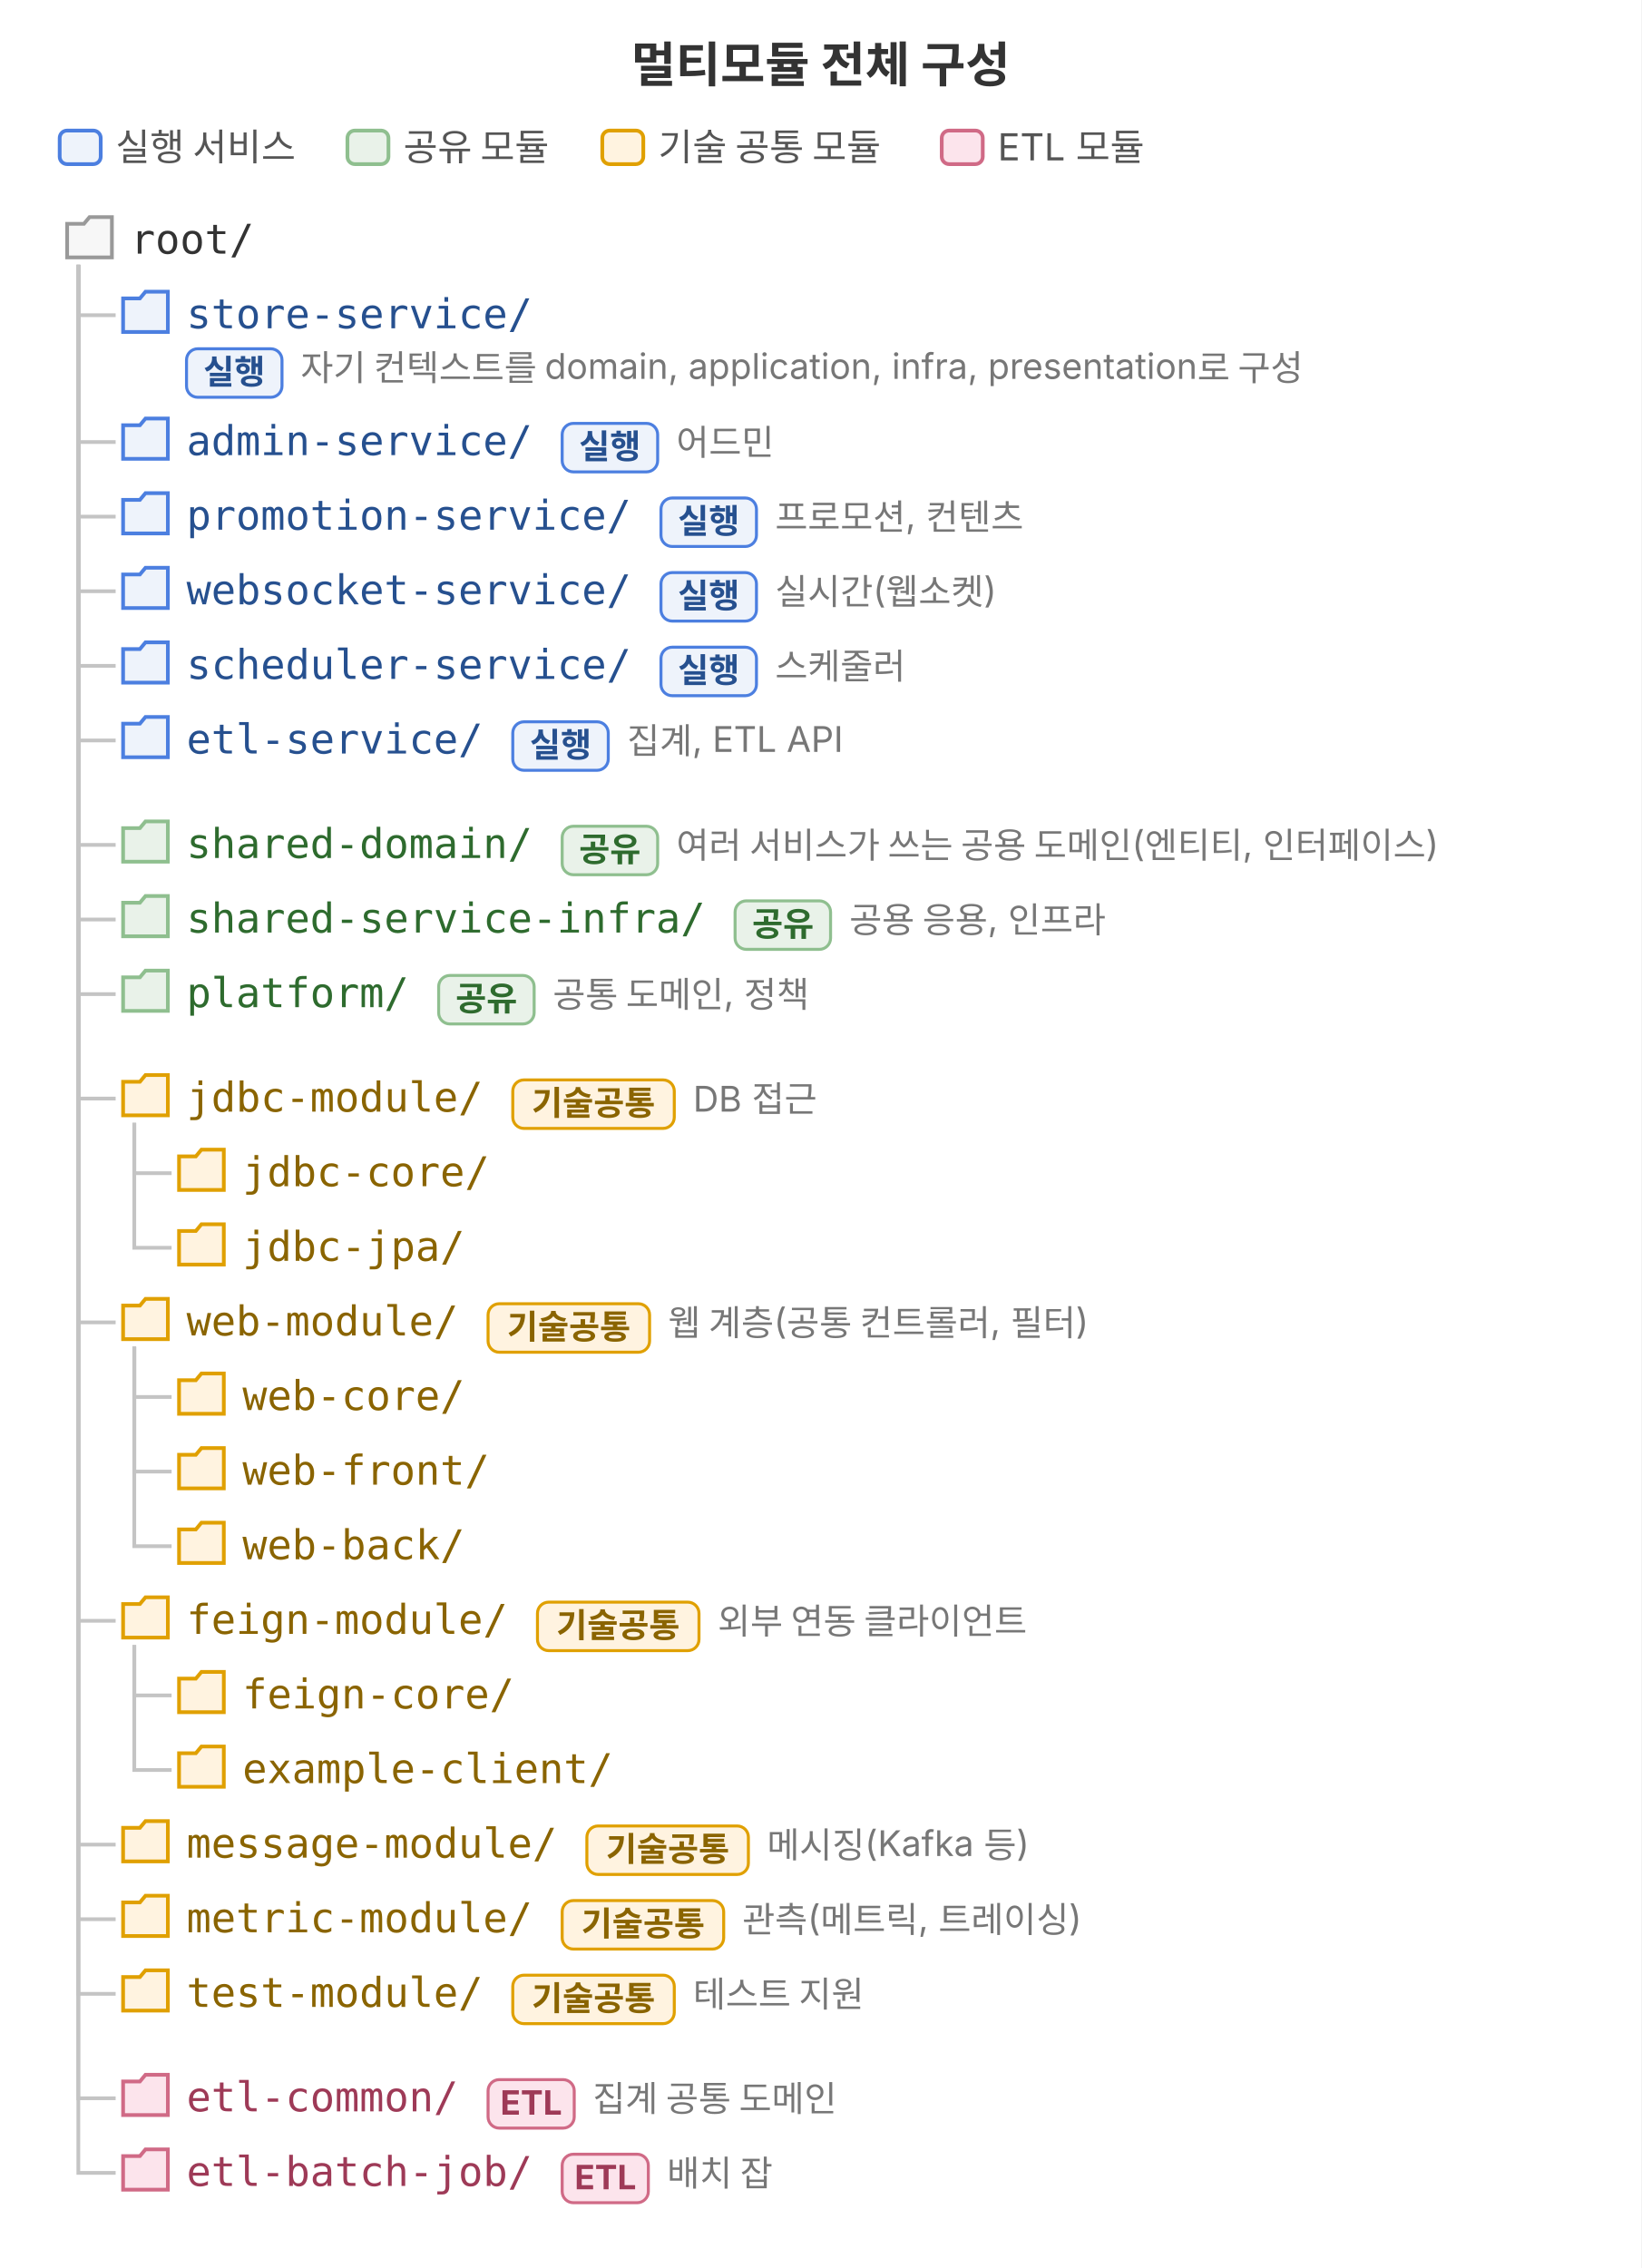
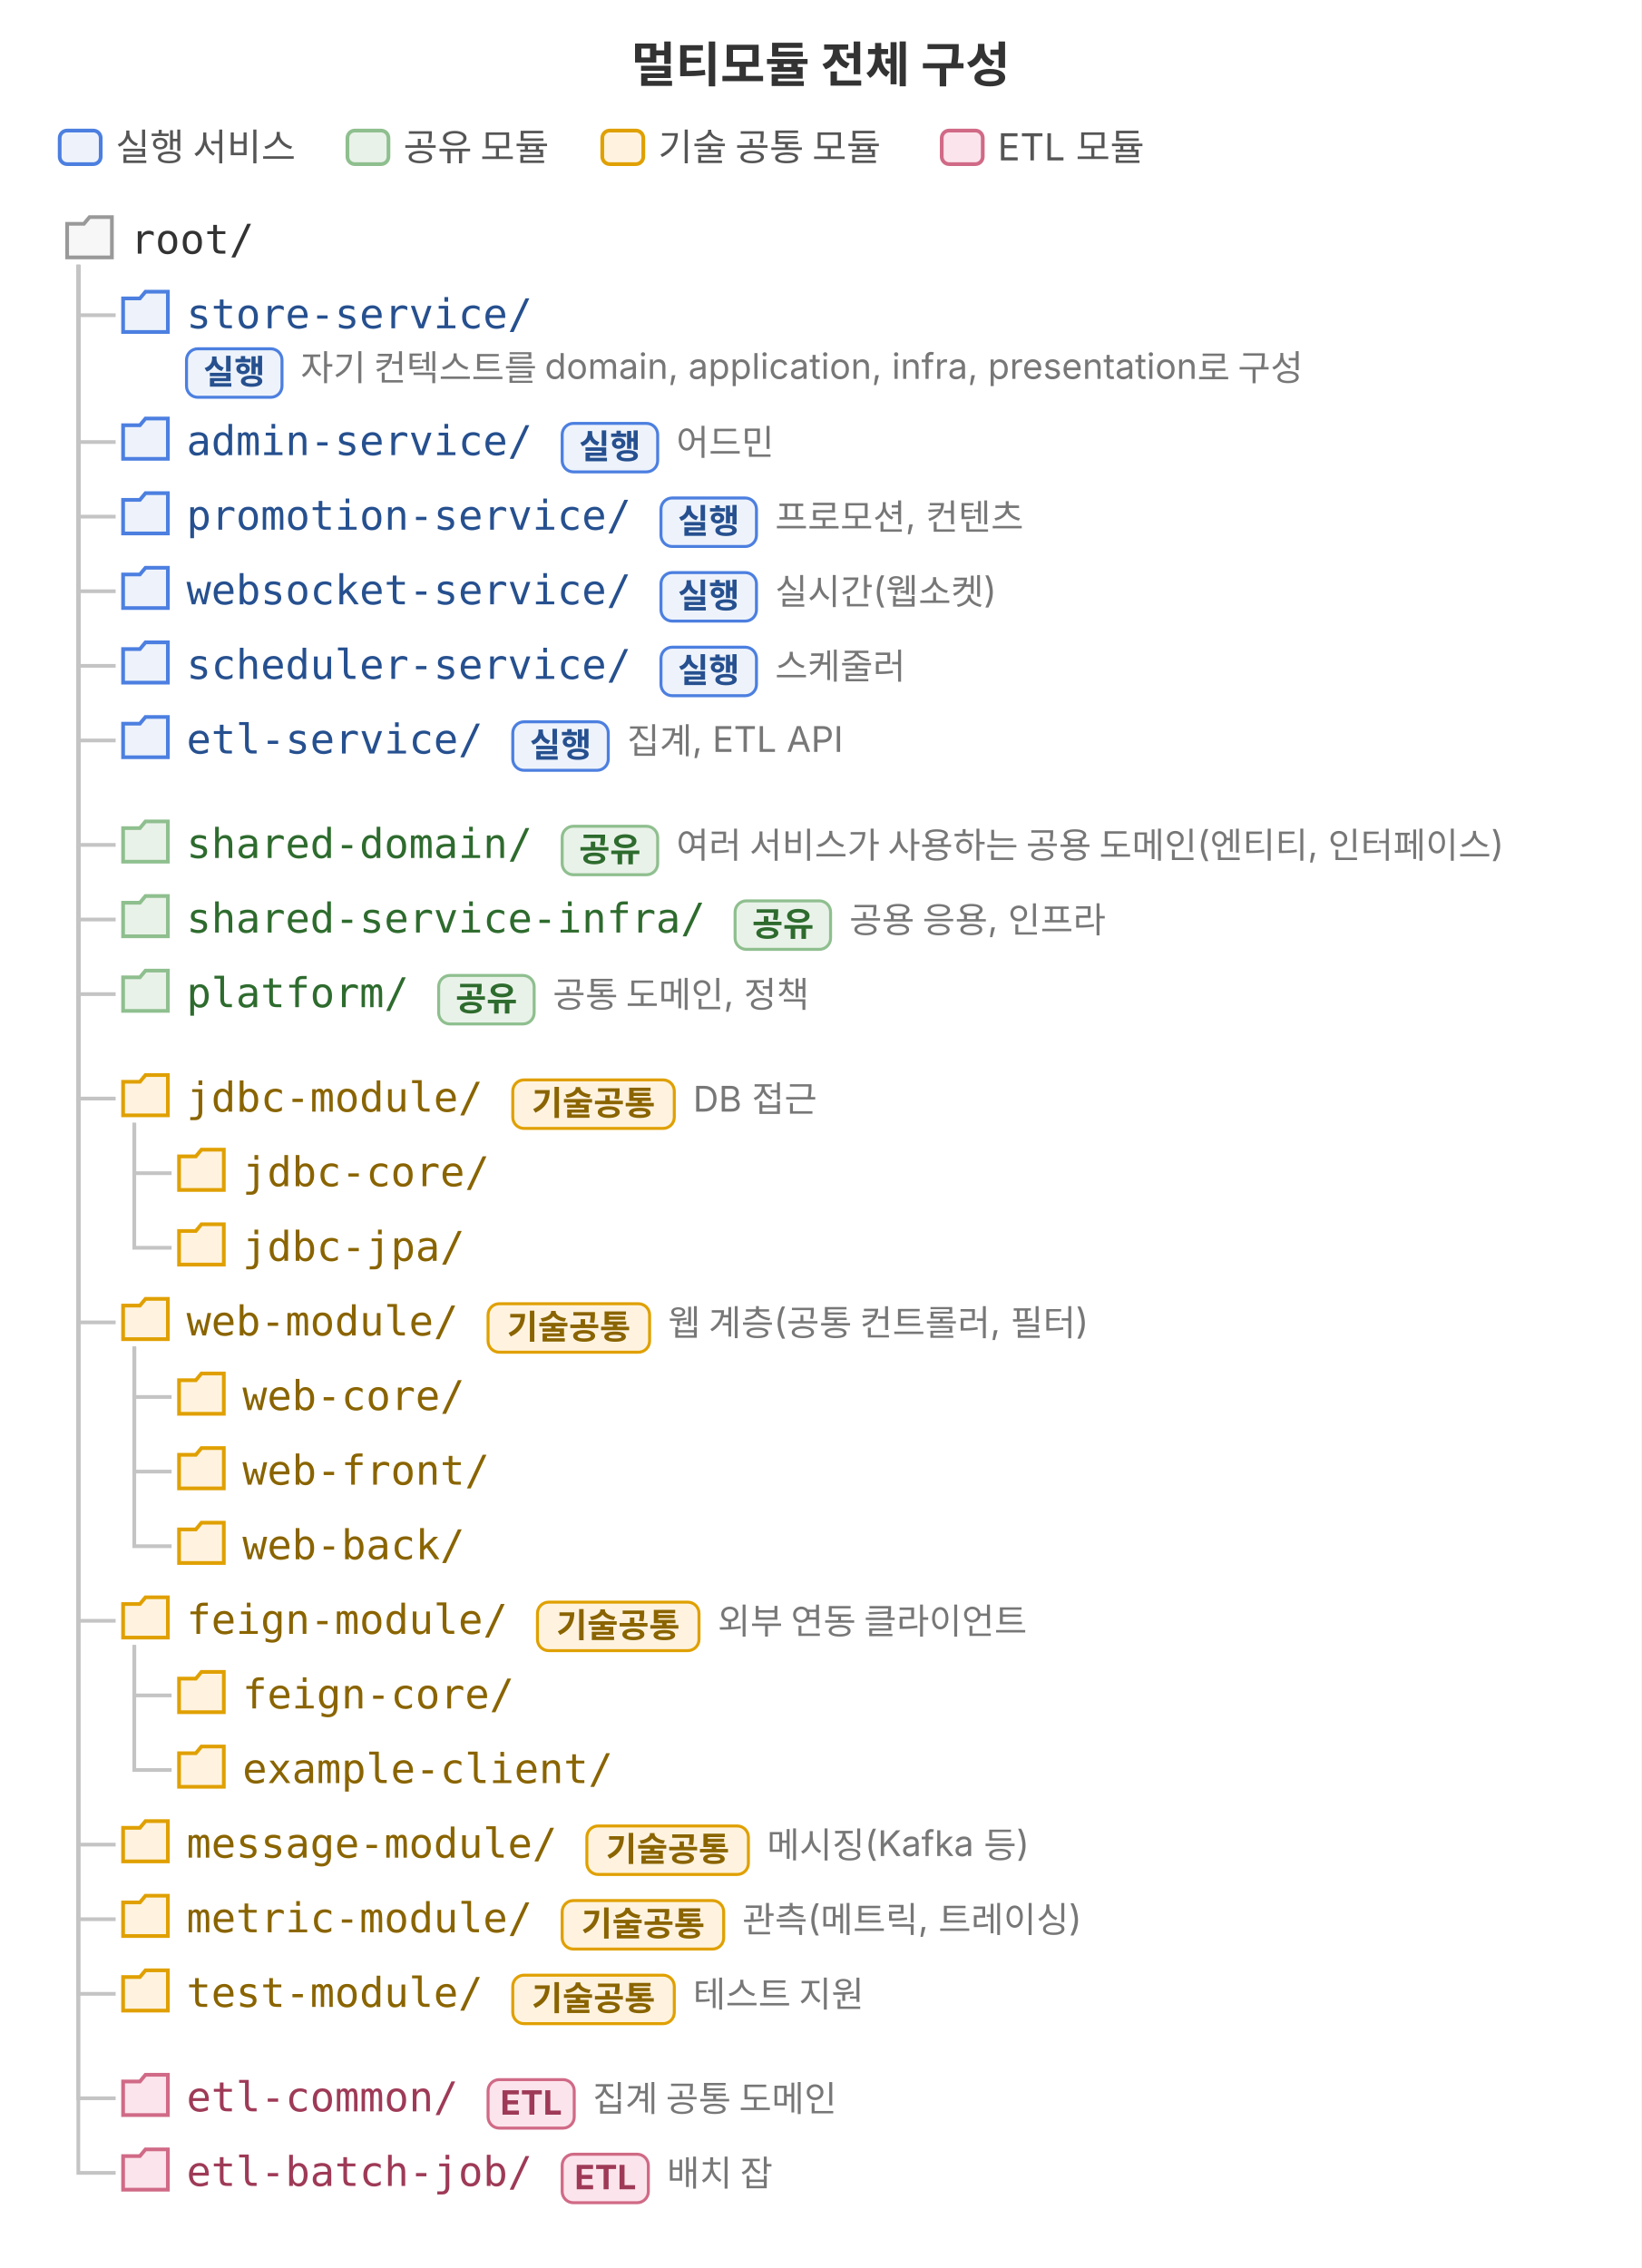
<svg xmlns="http://www.w3.org/2000/svg" width="440" height="608" viewBox="0 0 440 608" font-family="-apple-system, 'Segoe UI', 'Noto Sans KR', sans-serif">
  <defs>
    <marker id="ah" viewBox="0 0 10 10" refX="9" refY="5" markerWidth="7" markerHeight="7" orient="auto-start-reverse">
      <path d="M0,0 L10,5 L0,10 z" fill="#888" />
    </marker>
  </defs>
  <rect x="0" y="0" width="440" height="608" fill="#FFFFFF" />
  <text x="220.0" y="22" font-size="13" fill="#333" text-anchor="middle" font-weight="bold">멀티모듈 전체 구성</text>
  <rect x="16" y="35" width="11" height="9" rx="2" fill="#EEF3FB" stroke="#4C7FE0" />
  <text x="31" y="43" font-size="10" fill="#555" text-anchor="start">실행 서비스</text>
  <rect x="93.14" y="35" width="11" height="9" rx="2" fill="#E9F2E9" stroke="#8FBF8F" />
  <text x="108.14" y="43" font-size="10" fill="#555" text-anchor="start">공유 모듈</text>
  <rect x="161.46" y="35" width="11" height="9" rx="2" fill="#FFF3E0" stroke="#E0A000" />
  <text x="176.46" y="43" font-size="10" fill="#555" text-anchor="start">기술 공통 모듈</text>
  <rect x="252.46" y="35" width="11" height="9" rx="2" fill="#FCE4EC" stroke="#D06A86" />
  <text x="267.46" y="43" font-size="10" fill="#555" text-anchor="start">ETL 모듈</text>
  <path d="M21,71 V84.5 H31" fill="none" stroke="#C4C4C4" stroke-width="1" />
  <path d="M21,71 V118.5 H31" fill="none" stroke="#C4C4C4" stroke-width="1" />
  <path d="M21,71 V138.5 H31" fill="none" stroke="#C4C4C4" stroke-width="1" />
  <path d="M21,71 V158.5 H31" fill="none" stroke="#C4C4C4" stroke-width="1" />
  <path d="M21,71 V178.5 H31" fill="none" stroke="#C4C4C4" stroke-width="1" />
  <path d="M21,71 V198.5 H31" fill="none" stroke="#C4C4C4" stroke-width="1" />
  <path d="M21,71 V226.5 H31" fill="none" stroke="#C4C4C4" stroke-width="1" />
  <path d="M21,71 V246.5 H31" fill="none" stroke="#C4C4C4" stroke-width="1" />
  <path d="M21,71 V266.5 H31" fill="none" stroke="#C4C4C4" stroke-width="1" />
  <path d="M21,71 V294.5 H31" fill="none" stroke="#C4C4C4" stroke-width="1" />
  <path d="M36,301 V314.5 H46" fill="none" stroke="#C4C4C4" stroke-width="1" />
  <path d="M36,301 V334.5 H46" fill="none" stroke="#C4C4C4" stroke-width="1" />
  <path d="M21,71 V354.5 H31" fill="none" stroke="#C4C4C4" stroke-width="1" />
  <path d="M36,361 V374.5 H46" fill="none" stroke="#C4C4C4" stroke-width="1" />
  <path d="M36,361 V394.5 H46" fill="none" stroke="#C4C4C4" stroke-width="1" />
  <path d="M36,361 V414.5 H46" fill="none" stroke="#C4C4C4" stroke-width="1" />
  <path d="M21,71 V434.5 H31" fill="none" stroke="#C4C4C4" stroke-width="1" />
  <path d="M36,441 V454.5 H46" fill="none" stroke="#C4C4C4" stroke-width="1" />
  <path d="M36,441 V474.5 H46" fill="none" stroke="#C4C4C4" stroke-width="1" />
  <path d="M21,71 V494.5 H31" fill="none" stroke="#C4C4C4" stroke-width="1" />
  <path d="M21,71 V514.5 H31" fill="none" stroke="#C4C4C4" stroke-width="1" />
  <path d="M21,71 V534.5 H31" fill="none" stroke="#C4C4C4" stroke-width="1" />
  <path d="M21,71 V562.5 H31" fill="none" stroke="#C4C4C4" stroke-width="1" />
  <path d="M21,71 V582.5 H31" fill="none" stroke="#C4C4C4" stroke-width="1" />
  <path d="M18,60.0 h4.5 l1.5,-1.8 h6 v10.8 h-12 z" fill="#F7F7F7" stroke="#999999" stroke-width="1" />
  <text x="35" y="68" font-size="11" fill="#333" text-anchor="start" font-family="Menlo, Consolas, monospace">root/</text>
  <path d="M33,80.0 h4.5 l1.5,-1.8 h6 v10.8 h-12 z" fill="#EEF3FB" stroke="#4C7FE0" stroke-width="1" />
  <text x="50" y="88" font-size="11" fill="#26508F" text-anchor="start" font-family="Menlo, Consolas, monospace">store-service/</text>
  <rect x="50" y="93.5" width="25.6" height="13" rx="3" fill="#EEF3FB" stroke="#4C7FE0" stroke-width="0.8" />
  <text x="62.8" y="102.9" font-size="9" fill="#26508F" text-anchor="middle" font-weight="bold">실행</text>
  <text x="80.6" y="102" font-size="9.5" fill="#777" text-anchor="start">자기 컨텍스트를 domain, application, infra, presentation로 구성</text>
  <path d="M33,114.0 h4.5 l1.5,-1.8 h6 v10.8 h-12 z" fill="#EEF3FB" stroke="#4C7FE0" stroke-width="1" />
  <text x="50" y="122" font-size="11" fill="#26508F" text-anchor="start" font-family="Menlo, Consolas, monospace">admin-service/</text>
  <rect x="150.708" y="113.5" width="25.6" height="13" rx="3" fill="#EEF3FB" stroke="#4C7FE0" stroke-width="0.8" />
  <text x="163.5" y="122.9" font-size="9" fill="#26508F" text-anchor="middle" font-weight="bold">실행</text>
  <text x="181.3" y="122" font-size="9.5" fill="#777" text-anchor="start">어드민</text>
  <path d="M33,134.0 h4.5 l1.5,-1.8 h6 v10.8 h-12 z" fill="#EEF3FB" stroke="#4C7FE0" stroke-width="1" />
  <text x="50" y="142" font-size="11" fill="#26508F" text-anchor="start" font-family="Menlo, Consolas, monospace">promotion-service/</text>
  <rect x="177.196" y="133.5" width="25.6" height="13" rx="3" fill="#EEF3FB" stroke="#4C7FE0" stroke-width="0.8" />
  <text x="190.0" y="142.9" font-size="9" fill="#26508F" text-anchor="middle" font-weight="bold">실행</text>
  <text x="207.8" y="142" font-size="9.5" fill="#777" text-anchor="start">프로모션, 컨텐츠</text>
  <path d="M33,154.0 h4.5 l1.5,-1.8 h6 v10.8 h-12 z" fill="#EEF3FB" stroke="#4C7FE0" stroke-width="1" />
  <text x="50" y="162" font-size="11" fill="#26508F" text-anchor="start" font-family="Menlo, Consolas, monospace">websocket-service/</text>
  <rect x="177.196" y="153.5" width="25.6" height="13" rx="3" fill="#EEF3FB" stroke="#4C7FE0" stroke-width="0.8" />
  <text x="190.0" y="162.9" font-size="9" fill="#26508F" text-anchor="middle" font-weight="bold">실행</text>
  <text x="207.8" y="162" font-size="9.5" fill="#777" text-anchor="start">실시간(웹소켓)</text>
  <path d="M33,174.0 h4.5 l1.5,-1.8 h6 v10.8 h-12 z" fill="#EEF3FB" stroke="#4C7FE0" stroke-width="1" />
  <text x="50" y="182" font-size="11" fill="#26508F" text-anchor="start" font-family="Menlo, Consolas, monospace">scheduler-service/</text>
  <rect x="177.196" y="173.5" width="25.6" height="13" rx="3" fill="#EEF3FB" stroke="#4C7FE0" stroke-width="0.8" />
  <text x="190.0" y="182.9" font-size="9" fill="#26508F" text-anchor="middle" font-weight="bold">실행</text>
  <text x="207.8" y="182" font-size="9.5" fill="#777" text-anchor="start">스케줄러</text>
  <path d="M33,194.0 h4.5 l1.5,-1.8 h6 v10.8 h-12 z" fill="#EEF3FB" stroke="#4C7FE0" stroke-width="1" />
  <text x="50" y="202" font-size="11" fill="#26508F" text-anchor="start" font-family="Menlo, Consolas, monospace">etl-service/</text>
  <rect x="137.464" y="193.5" width="25.6" height="13" rx="3" fill="#EEF3FB" stroke="#4C7FE0" stroke-width="0.8" />
  <text x="150.3" y="202.9" font-size="9" fill="#26508F" text-anchor="middle" font-weight="bold">실행</text>
  <text x="168.1" y="202" font-size="9.5" fill="#777" text-anchor="start">집계, ETL API</text>
  <path d="M33,222.0 h4.5 l1.5,-1.8 h6 v10.8 h-12 z" fill="#E9F2E9" stroke="#8FBF8F" stroke-width="1" />
  <text x="50" y="230" font-size="11" fill="#2E6B2E" text-anchor="start" font-family="Menlo, Consolas, monospace">shared-domain/</text>
  <rect x="150.708" y="221.5" width="25.6" height="13" rx="3" fill="#E9F2E9" stroke="#8FBF8F" stroke-width="0.8" />
  <text x="163.5" y="230.9" font-size="9" fill="#2E6B2E" text-anchor="middle" font-weight="bold">공유</text>
-   <text x="181.3" y="230" font-size="9.5" fill="#777" text-anchor="start">여러 서비스가 쓰는 공용 도메인(엔티티, 인터페이스)</text>
+   <text x="181.3" y="230" font-size="9.5" fill="#777" text-anchor="start">여러 서비스가 사용하는 공용 도메인(엔티티, 인터페이스)</text>
  <path d="M33,242.0 h4.5 l1.5,-1.8 h6 v10.8 h-12 z" fill="#E9F2E9" stroke="#8FBF8F" stroke-width="1" />
  <text x="50" y="250" font-size="11" fill="#2E6B2E" text-anchor="start" font-family="Menlo, Consolas, monospace">shared-service-infra/</text>
  <rect x="197.062" y="241.5" width="25.6" height="13" rx="3" fill="#E9F2E9" stroke="#8FBF8F" stroke-width="0.8" />
  <text x="209.9" y="250.9" font-size="9" fill="#2E6B2E" text-anchor="middle" font-weight="bold">공유</text>
  <text x="227.7" y="250" font-size="9.5" fill="#777" text-anchor="start">공용 응용, 인프라</text>
  <path d="M33,262.0 h4.5 l1.5,-1.8 h6 v10.8 h-12 z" fill="#E9F2E9" stroke="#8FBF8F" stroke-width="1" />
  <text x="50" y="270" font-size="11" fill="#2E6B2E" text-anchor="start" font-family="Menlo, Consolas, monospace">platform/</text>
  <rect x="117.598" y="261.5" width="25.6" height="13" rx="3" fill="#E9F2E9" stroke="#8FBF8F" stroke-width="0.8" />
  <text x="130.4" y="270.9" font-size="9" fill="#2E6B2E" text-anchor="middle" font-weight="bold">공유</text>
  <text x="148.2" y="270" font-size="9.5" fill="#777" text-anchor="start">공통 도메인, 정책</text>
  <path d="M33,290.0 h4.5 l1.5,-1.8 h6 v10.8 h-12 z" fill="#FFF3E0" stroke="#E0A000" stroke-width="1" />
  <text x="50" y="298" font-size="11" fill="#8A6400" text-anchor="start" font-family="Menlo, Consolas, monospace">jdbc-module/</text>
  <rect x="137.464" y="289.5" width="43.3" height="13" rx="3" fill="#FFF3E0" stroke="#E0A000" stroke-width="0.8" />
  <text x="159.1" y="298.9" font-size="9" fill="#8A6400" text-anchor="middle" font-weight="bold">기술공통</text>
  <text x="185.8" y="298" font-size="9.5" fill="#777" text-anchor="start">DB 접근</text>
  <path d="M48,310.0 h4.5 l1.5,-1.8 h6 v10.8 h-12 z" fill="#FFF3E0" stroke="#E0A000" stroke-width="1" />
  <text x="65" y="318" font-size="11" fill="#8A6400" text-anchor="start" font-family="Menlo, Consolas, monospace">jdbc-core/</text>
  <path d="M48,330.0 h4.5 l1.5,-1.8 h6 v10.8 h-12 z" fill="#FFF3E0" stroke="#E0A000" stroke-width="1" />
  <text x="65" y="338" font-size="11" fill="#8A6400" text-anchor="start" font-family="Menlo, Consolas, monospace">jdbc-jpa/</text>
  <path d="M33,350.0 h4.5 l1.5,-1.8 h6 v10.8 h-12 z" fill="#FFF3E0" stroke="#E0A000" stroke-width="1" />
  <text x="50" y="358" font-size="11" fill="#8A6400" text-anchor="start" font-family="Menlo, Consolas, monospace">web-module/</text>
  <rect x="130.842" y="349.5" width="43.3" height="13" rx="3" fill="#FFF3E0" stroke="#E0A000" stroke-width="0.8" />
  <text x="152.5" y="358.9" font-size="9" fill="#8A6400" text-anchor="middle" font-weight="bold">기술공통</text>
  <text x="179.1" y="358" font-size="9.5" fill="#777" text-anchor="start">웹 계층(공통 컨트롤러, 필터)</text>
  <path d="M48,370.0 h4.5 l1.5,-1.8 h6 v10.8 h-12 z" fill="#FFF3E0" stroke="#E0A000" stroke-width="1" />
  <text x="65" y="378" font-size="11" fill="#8A6400" text-anchor="start" font-family="Menlo, Consolas, monospace">web-core/</text>
  <path d="M48,390.0 h4.5 l1.5,-1.8 h6 v10.8 h-12 z" fill="#FFF3E0" stroke="#E0A000" stroke-width="1" />
  <text x="65" y="398" font-size="11" fill="#8A6400" text-anchor="start" font-family="Menlo, Consolas, monospace">web-front/</text>
  <path d="M48,410.0 h4.5 l1.5,-1.8 h6 v10.8 h-12 z" fill="#FFF3E0" stroke="#E0A000" stroke-width="1" />
  <text x="65" y="418" font-size="11" fill="#8A6400" text-anchor="start" font-family="Menlo, Consolas, monospace">web-back/</text>
  <path d="M33,430.0 h4.5 l1.5,-1.8 h6 v10.8 h-12 z" fill="#FFF3E0" stroke="#E0A000" stroke-width="1" />
  <text x="50" y="438" font-size="11" fill="#8A6400" text-anchor="start" font-family="Menlo, Consolas, monospace">feign-module/</text>
  <rect x="144.086" y="429.5" width="43.3" height="13" rx="3" fill="#FFF3E0" stroke="#E0A000" stroke-width="0.8" />
  <text x="165.7" y="438.9" font-size="9" fill="#8A6400" text-anchor="middle" font-weight="bold">기술공통</text>
  <text x="192.4" y="438" font-size="9.5" fill="#777" text-anchor="start">외부 연동 클라이언트</text>
  <path d="M48,450.0 h4.5 l1.5,-1.8 h6 v10.8 h-12 z" fill="#FFF3E0" stroke="#E0A000" stroke-width="1" />
  <text x="65" y="458" font-size="11" fill="#8A6400" text-anchor="start" font-family="Menlo, Consolas, monospace">feign-core/</text>
  <path d="M48,470.0 h4.5 l1.5,-1.8 h6 v10.8 h-12 z" fill="#FFF3E0" stroke="#E0A000" stroke-width="1" />
  <text x="65" y="478" font-size="11" fill="#8A6400" text-anchor="start" font-family="Menlo, Consolas, monospace">example-client/</text>
  <path d="M33,490.0 h4.5 l1.5,-1.8 h6 v10.8 h-12 z" fill="#FFF3E0" stroke="#E0A000" stroke-width="1" />
  <text x="50" y="498" font-size="11" fill="#8A6400" text-anchor="start" font-family="Menlo, Consolas, monospace">message-module/</text>
  <rect x="157.33" y="489.5" width="43.3" height="13" rx="3" fill="#FFF3E0" stroke="#E0A000" stroke-width="0.8" />
  <text x="179.0" y="498.9" font-size="9" fill="#8A6400" text-anchor="middle" font-weight="bold">기술공통</text>
  <text x="205.6" y="498" font-size="9.5" fill="#777" text-anchor="start">메시징(Kafka 등)</text>
  <path d="M33,510.0 h4.5 l1.5,-1.8 h6 v10.8 h-12 z" fill="#FFF3E0" stroke="#E0A000" stroke-width="1" />
  <text x="50" y="518" font-size="11" fill="#8A6400" text-anchor="start" font-family="Menlo, Consolas, monospace">metric-module/</text>
  <rect x="150.708" y="509.5" width="43.3" height="13" rx="3" fill="#FFF3E0" stroke="#E0A000" stroke-width="0.8" />
  <text x="172.4" y="518.9" font-size="9" fill="#8A6400" text-anchor="middle" font-weight="bold">기술공통</text>
  <text x="199.0" y="518" font-size="9.5" fill="#777" text-anchor="start">관측(메트릭, 트레이싱)</text>
  <path d="M33,530.0 h4.5 l1.5,-1.8 h6 v10.8 h-12 z" fill="#FFF3E0" stroke="#E0A000" stroke-width="1" />
  <text x="50" y="538" font-size="11" fill="#8A6400" text-anchor="start" font-family="Menlo, Consolas, monospace">test-module/</text>
  <rect x="137.464" y="529.5" width="43.3" height="13" rx="3" fill="#FFF3E0" stroke="#E0A000" stroke-width="0.8" />
  <text x="159.1" y="538.9" font-size="9" fill="#8A6400" text-anchor="middle" font-weight="bold">기술공통</text>
  <text x="185.8" y="538" font-size="9.5" fill="#777" text-anchor="start">테스트 지원</text>
  <path d="M33,558.0 h4.5 l1.5,-1.8 h6 v10.8 h-12 z" fill="#FCE4EC" stroke="#D06A86" stroke-width="1" />
  <text x="50" y="566" font-size="11" fill="#9E3A57" text-anchor="start" font-family="Menlo, Consolas, monospace">etl-common/</text>
  <rect x="130.842" y="557.5" width="23.1" height="13" rx="3" fill="#FCE4EC" stroke="#D06A86" stroke-width="0.8" />
  <text x="142.4" y="566.9" font-size="9" fill="#9E3A57" text-anchor="middle" font-weight="bold">ETL</text>
  <text x="158.9" y="566" font-size="9.5" fill="#777" text-anchor="start">집계 공통 도메인</text>
  <path d="M33,578.0 h4.5 l1.5,-1.8 h6 v10.8 h-12 z" fill="#FCE4EC" stroke="#D06A86" stroke-width="1" />
  <text x="50" y="586" font-size="11" fill="#9E3A57" text-anchor="start" font-family="Menlo, Consolas, monospace">etl-batch-job/</text>
  <rect x="150.708" y="577.5" width="23.1" height="13" rx="3" fill="#FCE4EC" stroke="#D06A86" stroke-width="0.8" />
  <text x="162.3" y="586.9" font-size="9" fill="#9E3A57" text-anchor="middle" font-weight="bold">ETL</text>
  <text x="178.8" y="586" font-size="9.5" fill="#777" text-anchor="start">배치 잡</text>
</svg>
